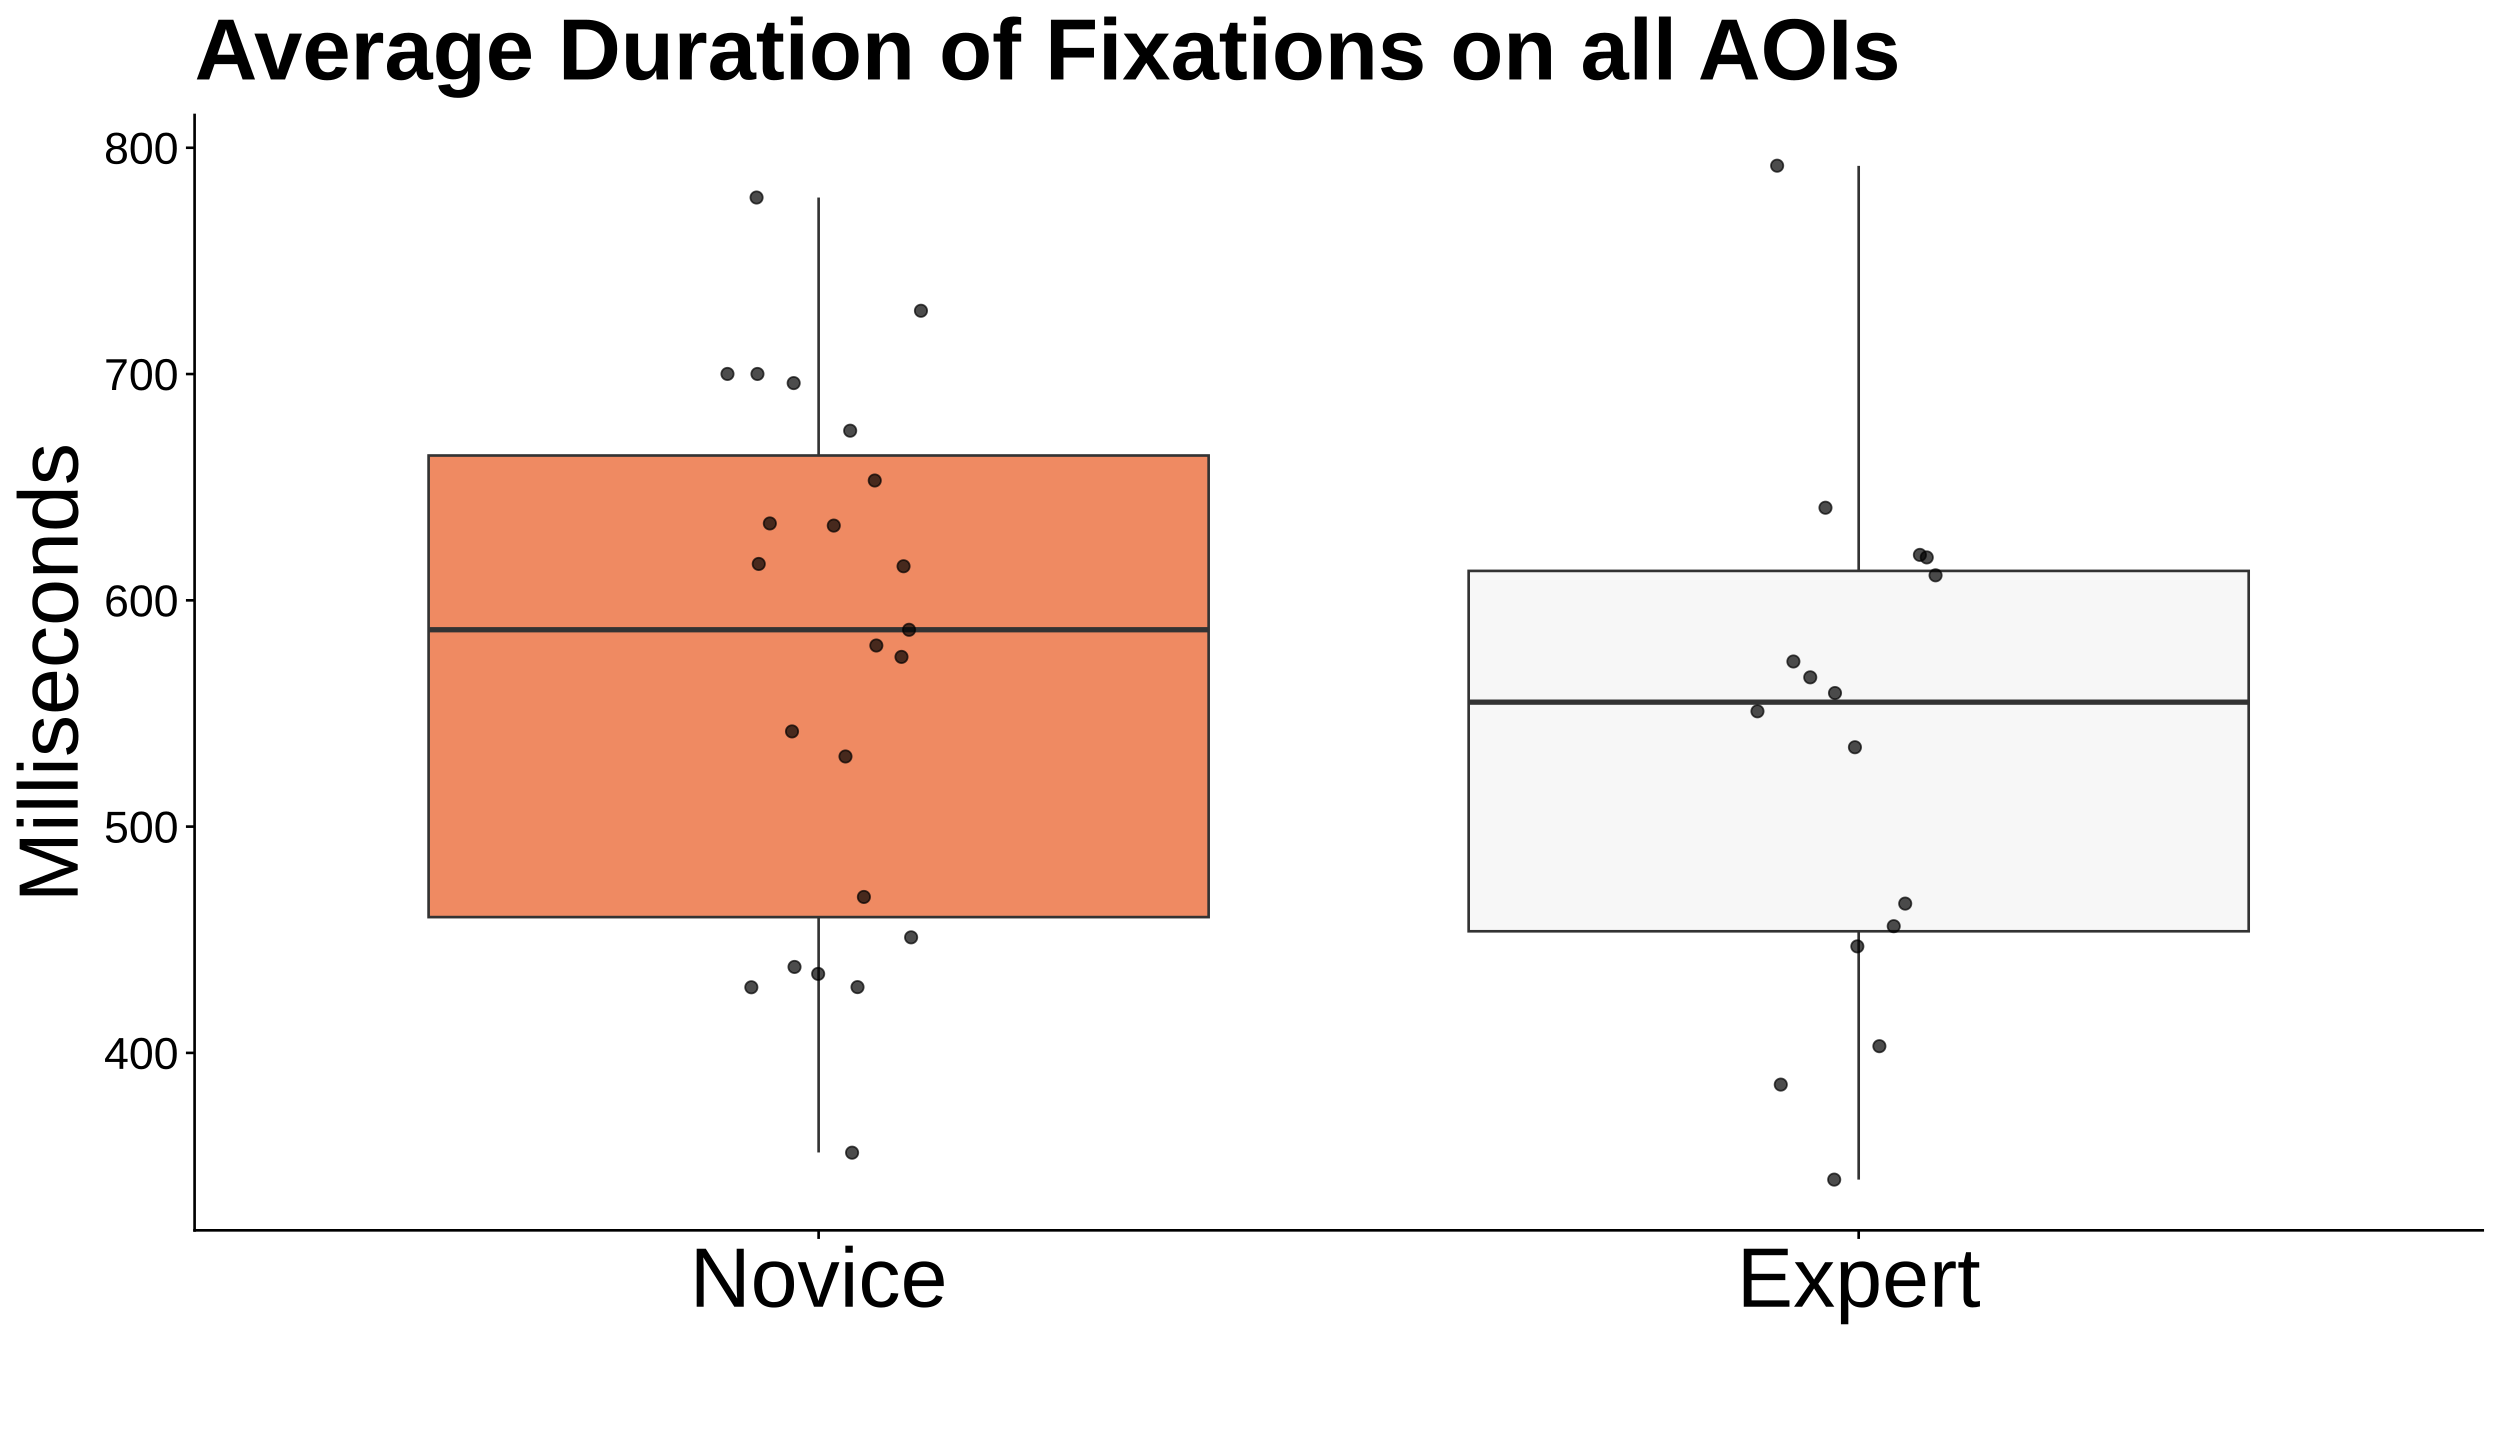
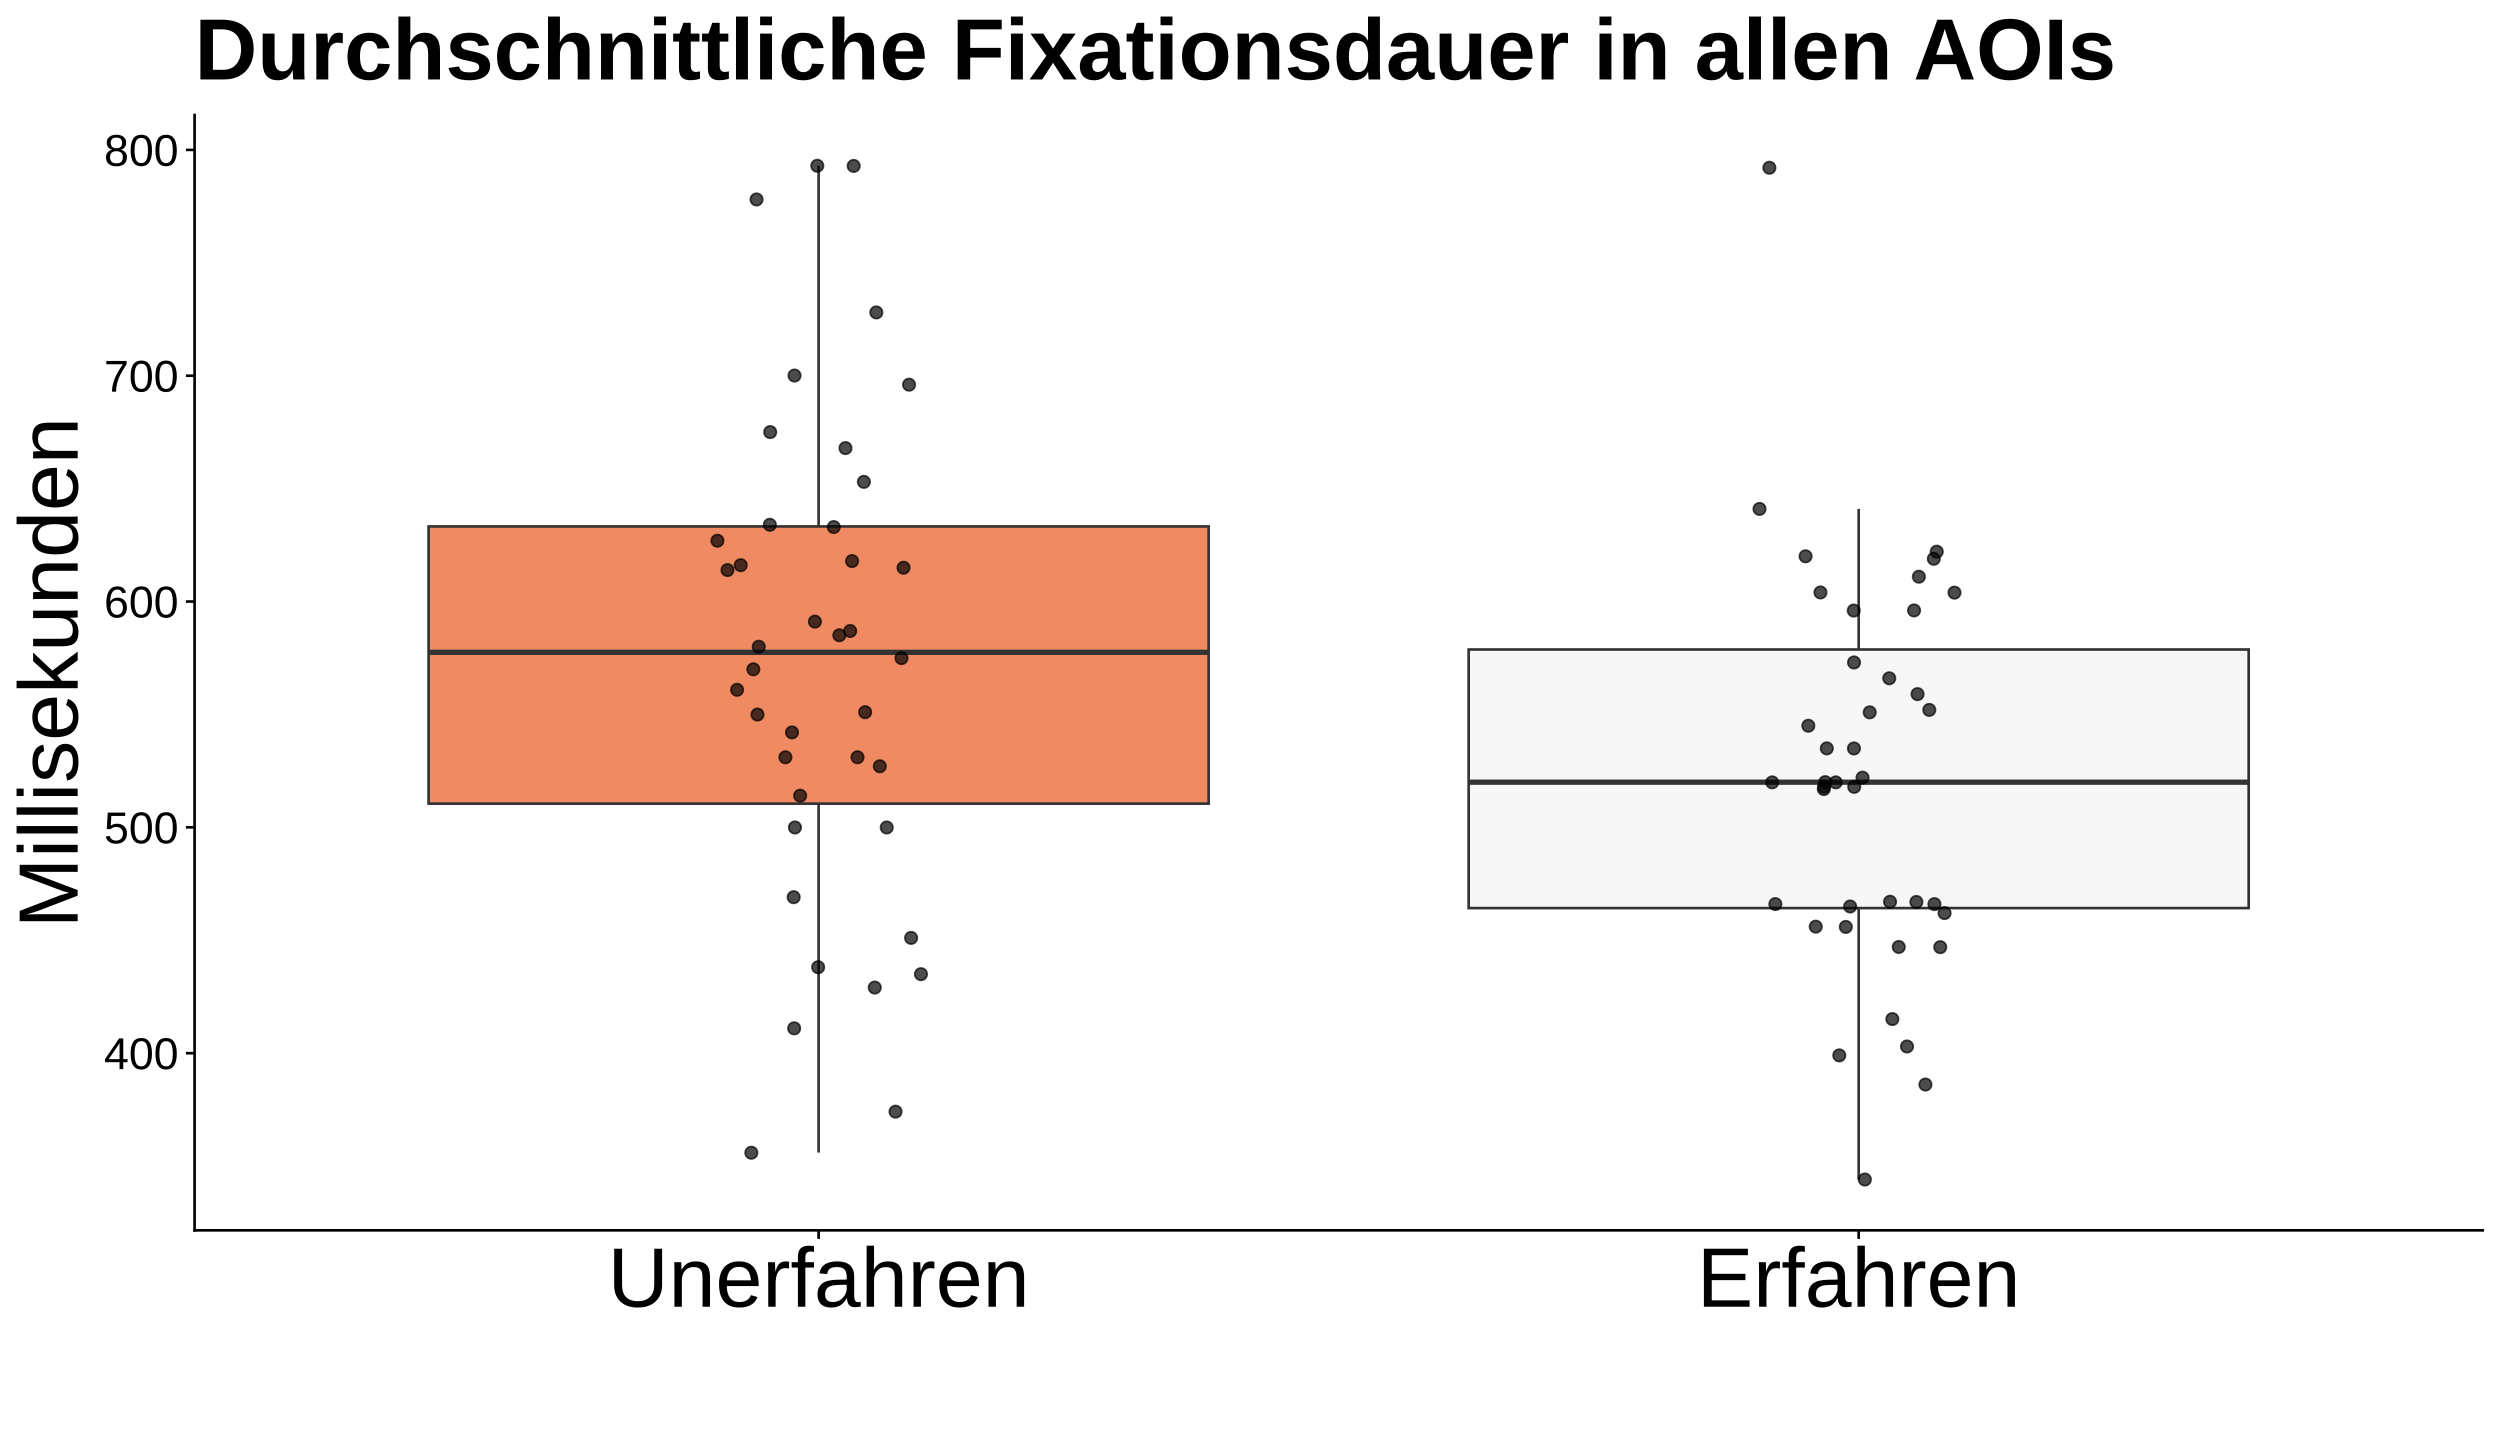
<svg xmlns="http://www.w3.org/2000/svg" class="svglite" width="1008.00pt" height="576.00pt" viewBox="0 0 1008.00 576.00">
  <defs>
    <style type="text/css">
    .svglite line, .svglite polyline, .svglite polygon, .svglite path, .svglite rect, .svglite circle {
      fill: none;
      stroke: #000000;
      stroke-linecap: round;
      stroke-linejoin: round;
      stroke-miterlimit: 10.00;
    }
    .svglite text {
      white-space: pre;
    }
  </style>
  </defs>
  <rect width="100%" height="100%" style="stroke: none; fill: none;" />
  <defs>
    <clipPath id="cpMC4wMHwxMDA4LjAwfDAuMDB8NTc2LjAw">
      <rect x="0.00" y="0.00" width="1008.00" height="576.00" />
    </clipPath>
  </defs>
  <g clip-path="url(#cpMC4wMHwxMDA4LjAwfDAuMDB8NTc2LjAw)">
</g>
  <defs>
    <clipPath id="cpNzguNDZ8MTAwMS4wM3w0Ni4zN3w0OTYuMDY=">
      <rect x="78.46" y="46.37" width="922.57" height="449.69" />
    </clipPath>
  </defs>
  <g clip-path="url(#cpNzguNDZ8MTAwMS4wM3w0Ni4zN3w0OTYuMDY=)">
-     <line x1="330.07" y1="183.66" x2="330.07" y2="79.65" style="stroke-width: 1.07; stroke: #333333; stroke-linecap: butt;" />
-     <line x1="330.07" y1="369.78" x2="330.07" y2="464.67" style="stroke-width: 1.07; stroke: #333333; stroke-linecap: butt;" />
-     <polygon points="172.81,183.66 172.81,369.78 487.32,369.78 487.32,183.66 172.81,183.66 " style="stroke-width: 1.07; stroke: #333333; stroke-linecap: butt; stroke-linejoin: miter; fill: #EF8A62;" />
-     <line x1="172.81" y1="253.91" x2="487.32" y2="253.91" style="stroke-width: 2.13; stroke: #333333; stroke-linecap: butt; stroke-linejoin: miter;" />
-     <line x1="749.42" y1="230.19" x2="749.42" y2="66.88" style="stroke-width: 1.07; stroke: #333333; stroke-linecap: butt;" />
-     <line x1="749.42" y1="375.49" x2="749.42" y2="475.62" style="stroke-width: 1.07; stroke: #333333; stroke-linecap: butt;" />
-     <polygon points="592.16,230.19 592.16,375.49 906.67,375.49 906.67,230.19 592.16,230.19 " style="stroke-width: 1.07; stroke: #333333; stroke-linecap: butt; stroke-linejoin: miter; fill: #F7F7F7;" />
-     <line x1="592.16" y1="283.11" x2="906.67" y2="283.11" style="stroke-width: 2.13; stroke: #333333; stroke-linecap: butt; stroke-linejoin: miter;" />
-     <circle cx="310.40" cy="211.05" r="2.49" style="stroke-width: 0.71; stroke: #000000; stroke-opacity: 0.70; fill: #000000; fill-opacity: 0.70;" />
-     <circle cx="319.34" cy="294.91" r="2.49" style="stroke-width: 0.71; stroke: #000000; stroke-opacity: 0.70; fill: #000000; fill-opacity: 0.70;" />
-     <circle cx="336.18" cy="211.92" r="2.49" style="stroke-width: 0.71; stroke: #000000; stroke-opacity: 0.70; fill: #000000; fill-opacity: 0.70;" />
-     <circle cx="364.31" cy="228.31" r="2.49" style="stroke-width: 0.71; stroke: #000000; stroke-opacity: 0.70; fill: #000000; fill-opacity: 0.70;" />
-     <circle cx="305.05" cy="79.64" r="2.49" style="stroke-width: 0.71; stroke: #000000; stroke-opacity: 0.70; fill: #000000; fill-opacity: 0.70;" />
-     <circle cx="363.48" cy="264.86" r="2.49" style="stroke-width: 0.71; stroke: #000000; stroke-opacity: 0.70; fill: #000000; fill-opacity: 0.70;" />
-     <circle cx="367.36" cy="377.94" r="2.49" style="stroke-width: 0.71; stroke: #000000; stroke-opacity: 0.70; fill: #000000; fill-opacity: 0.70;" />
-     <circle cx="343.56" cy="464.76" r="2.49" style="stroke-width: 0.71; stroke: #000000; stroke-opacity: 0.70; fill: #000000; fill-opacity: 0.70;" />
-     <circle cx="340.90" cy="305.01" r="2.49" style="stroke-width: 0.71; stroke: #000000; stroke-opacity: 0.70; fill: #000000; fill-opacity: 0.70;" />
-     <circle cx="293.32" cy="150.77" r="2.49" style="stroke-width: 0.71; stroke: #000000; stroke-opacity: 0.70; fill: #000000; fill-opacity: 0.70;" />
-     <circle cx="305.41" cy="150.78" r="2.49" style="stroke-width: 0.71; stroke: #000000; stroke-opacity: 0.70; fill: #000000; fill-opacity: 0.70;" />
-     <circle cx="302.94" cy="398.07" r="2.49" style="stroke-width: 0.71; stroke: #000000; stroke-opacity: 0.70; fill: #000000; fill-opacity: 0.70;" />
-     <circle cx="345.75" cy="398.00" r="2.49" style="stroke-width: 0.71; stroke: #000000; stroke-opacity: 0.70; fill: #000000; fill-opacity: 0.70;" />
-     <circle cx="320.35" cy="389.87" r="2.49" style="stroke-width: 0.71; stroke: #000000; stroke-opacity: 0.70; fill: #000000; fill-opacity: 0.70;" />
-     <circle cx="352.70" cy="193.74" r="2.49" style="stroke-width: 0.71; stroke: #000000; stroke-opacity: 0.70; fill: #000000; fill-opacity: 0.70;" />
-     <circle cx="329.88" cy="392.67" r="2.49" style="stroke-width: 0.71; stroke: #000000; stroke-opacity: 0.70; fill: #000000; fill-opacity: 0.70;" />
-     <circle cx="348.32" cy="361.65" r="2.49" style="stroke-width: 0.71; stroke: #000000; stroke-opacity: 0.70; fill: #000000; fill-opacity: 0.70;" />
-     <circle cx="371.33" cy="125.30" r="2.49" style="stroke-width: 0.71; stroke: #000000; stroke-opacity: 0.70; fill: #000000; fill-opacity: 0.70;" />
-     <circle cx="320.01" cy="154.46" r="2.49" style="stroke-width: 0.71; stroke: #000000; stroke-opacity: 0.70; fill: #000000; fill-opacity: 0.70;" />
-     <circle cx="353.34" cy="260.27" r="2.49" style="stroke-width: 0.71; stroke: #000000; stroke-opacity: 0.70; fill: #000000; fill-opacity: 0.70;" />
-     <circle cx="366.53" cy="253.93" r="2.49" style="stroke-width: 0.71; stroke: #000000; stroke-opacity: 0.70; fill: #000000; fill-opacity: 0.70;" />
-     <circle cx="305.93" cy="227.38" r="2.49" style="stroke-width: 0.71; stroke: #000000; stroke-opacity: 0.70; fill: #000000; fill-opacity: 0.70;" />
-     <circle cx="342.79" cy="173.66" r="2.49" style="stroke-width: 0.71; stroke: #000000; stroke-opacity: 0.70; fill: #000000; fill-opacity: 0.70;" />
-     <circle cx="718.01" cy="437.31" r="2.49" style="stroke-width: 0.71; stroke: #000000; stroke-opacity: 0.70; fill: #000000; fill-opacity: 0.70;" />
-     <circle cx="729.89" cy="273.10" r="2.49" style="stroke-width: 0.71; stroke: #000000; stroke-opacity: 0.70; fill: #000000; fill-opacity: 0.70;" />
-     <circle cx="739.87" cy="279.43" r="2.49" style="stroke-width: 0.71; stroke: #000000; stroke-opacity: 0.70; fill: #000000; fill-opacity: 0.70;" />
-     <circle cx="708.61" cy="286.80" r="2.49" style="stroke-width: 0.71; stroke: #000000; stroke-opacity: 0.70; fill: #000000; fill-opacity: 0.70;" />
-     <circle cx="739.55" cy="475.62" r="2.49" style="stroke-width: 0.71; stroke: #000000; stroke-opacity: 0.70; fill: #000000; fill-opacity: 0.70;" />
-     <circle cx="780.42" cy="231.97" r="2.49" style="stroke-width: 0.71; stroke: #000000; stroke-opacity: 0.70; fill: #000000; fill-opacity: 0.70;" />
-     <circle cx="736.03" cy="204.72" r="2.49" style="stroke-width: 0.71; stroke: #000000; stroke-opacity: 0.70; fill: #000000; fill-opacity: 0.70;" />
-     <circle cx="747.91" cy="301.29" r="2.49" style="stroke-width: 0.71; stroke: #000000; stroke-opacity: 0.70; fill: #000000; fill-opacity: 0.70;" />
-     <circle cx="757.77" cy="421.82" r="2.49" style="stroke-width: 0.71; stroke: #000000; stroke-opacity: 0.70; fill: #000000; fill-opacity: 0.70;" />
-     <circle cx="748.88" cy="381.58" r="2.49" style="stroke-width: 0.71; stroke: #000000; stroke-opacity: 0.70; fill: #000000; fill-opacity: 0.70;" />
-     <circle cx="723.10" cy="266.71" r="2.49" style="stroke-width: 0.71; stroke: #000000; stroke-opacity: 0.70; fill: #000000; fill-opacity: 0.70;" />
-     <circle cx="776.87" cy="224.75" r="2.49" style="stroke-width: 0.71; stroke: #000000; stroke-opacity: 0.70; fill: #000000; fill-opacity: 0.70;" />
-     <circle cx="763.55" cy="373.44" r="2.49" style="stroke-width: 0.71; stroke: #000000; stroke-opacity: 0.70; fill: #000000; fill-opacity: 0.70;" />
-     <circle cx="774.10" cy="223.73" r="2.49" style="stroke-width: 0.71; stroke: #000000; stroke-opacity: 0.70; fill: #000000; fill-opacity: 0.70;" />
-     <circle cx="716.54" cy="66.81" r="2.49" style="stroke-width: 0.71; stroke: #000000; stroke-opacity: 0.70; fill: #000000; fill-opacity: 0.70;" />
-     <circle cx="768.18" cy="364.33" r="2.49" style="stroke-width: 0.71; stroke: #000000; stroke-opacity: 0.70; fill: #000000; fill-opacity: 0.70;" />
+     <line x1="330.07" y1="212.26" x2="330.07" y2="66.81" style="stroke-width: 1.07; stroke: #333333; stroke-linecap: butt;" />
+     <line x1="330.07" y1="324.03" x2="330.07" y2="464.70" style="stroke-width: 1.07; stroke: #333333; stroke-linecap: butt;" />
+     <polygon points="172.81,212.26 172.81,324.03 487.32,324.03 487.32,212.26 172.81,212.26 " style="stroke-width: 1.07; stroke: #333333; stroke-linecap: butt; stroke-linejoin: miter; fill: #EF8A62;" />
+     <line x1="172.81" y1="263.02" x2="487.32" y2="263.02" style="stroke-width: 2.13; stroke: #333333; stroke-linecap: butt; stroke-linejoin: miter;" />
+     <line x1="749.42" y1="261.88" x2="749.42" y2="205.21" style="stroke-width: 1.07; stroke: #333333; stroke-linecap: butt;" />
+     <line x1="749.42" y1="366.14" x2="749.42" y2="475.62" style="stroke-width: 1.07; stroke: #333333; stroke-linecap: butt;" />
+     <polygon points="592.16,261.88 592.16,366.14 906.67,366.14 906.67,261.88 592.16,261.88 " style="stroke-width: 1.07; stroke: #333333; stroke-linecap: butt; stroke-linejoin: miter; fill: #F7F7F7;" />
+     <line x1="592.16" y1="315.38" x2="906.67" y2="315.38" style="stroke-width: 2.13; stroke: #333333; stroke-linecap: butt; stroke-linejoin: miter;" />
+     <circle cx="310.40" cy="211.59" r="2.49" style="stroke-width: 0.71; stroke: #000000; stroke-opacity: 0.70; fill: #000000; fill-opacity: 0.70;" />
+     <circle cx="319.34" cy="295.31" r="2.49" style="stroke-width: 0.71; stroke: #000000; stroke-opacity: 0.70; fill: #000000; fill-opacity: 0.70;" />
+     <circle cx="336.18" cy="212.51" r="2.49" style="stroke-width: 0.71; stroke: #000000; stroke-opacity: 0.70; fill: #000000; fill-opacity: 0.70;" />
+     <circle cx="364.31" cy="228.91" r="2.49" style="stroke-width: 0.71; stroke: #000000; stroke-opacity: 0.70; fill: #000000; fill-opacity: 0.70;" />
+     <circle cx="305.05" cy="80.42" r="2.49" style="stroke-width: 0.71; stroke: #000000; stroke-opacity: 0.70; fill: #000000; fill-opacity: 0.70;" />
+     <circle cx="363.48" cy="265.35" r="2.49" style="stroke-width: 0.71; stroke: #000000; stroke-opacity: 0.70; fill: #000000; fill-opacity: 0.70;" />
+     <circle cx="367.36" cy="378.16" r="2.49" style="stroke-width: 0.71; stroke: #000000; stroke-opacity: 0.70; fill: #000000; fill-opacity: 0.70;" />
+     <circle cx="343.56" cy="226.22" r="2.49" style="stroke-width: 0.71; stroke: #000000; stroke-opacity: 0.70; fill: #000000; fill-opacity: 0.70;" />
+     <circle cx="340.90" cy="180.67" r="2.49" style="stroke-width: 0.71; stroke: #000000; stroke-opacity: 0.70; fill: #000000; fill-opacity: 0.70;" />
+     <circle cx="293.32" cy="229.85" r="2.49" style="stroke-width: 0.71; stroke: #000000; stroke-opacity: 0.70; fill: #000000; fill-opacity: 0.70;" />
+     <circle cx="305.41" cy="288.11" r="2.49" style="stroke-width: 0.71; stroke: #000000; stroke-opacity: 0.70; fill: #000000; fill-opacity: 0.70;" />
+     <circle cx="302.94" cy="464.78" r="2.49" style="stroke-width: 0.71; stroke: #000000; stroke-opacity: 0.70; fill: #000000; fill-opacity: 0.70;" />
+     <circle cx="345.75" cy="305.33" r="2.49" style="stroke-width: 0.71; stroke: #000000; stroke-opacity: 0.70; fill: #000000; fill-opacity: 0.70;" />
+     <circle cx="320.35" cy="151.42" r="2.49" style="stroke-width: 0.71; stroke: #000000; stroke-opacity: 0.70; fill: #000000; fill-opacity: 0.70;" />
+     <circle cx="352.70" cy="398.18" r="2.49" style="stroke-width: 0.71; stroke: #000000; stroke-opacity: 0.70; fill: #000000; fill-opacity: 0.70;" />
+     <circle cx="329.88" cy="389.98" r="2.49" style="stroke-width: 0.71; stroke: #000000; stroke-opacity: 0.70; fill: #000000; fill-opacity: 0.70;" />
+     <circle cx="348.32" cy="194.29" r="2.49" style="stroke-width: 0.71; stroke: #000000; stroke-opacity: 0.70; fill: #000000; fill-opacity: 0.70;" />
+     <circle cx="371.33" cy="392.78" r="2.49" style="stroke-width: 0.71; stroke: #000000; stroke-opacity: 0.70; fill: #000000; fill-opacity: 0.70;" />
+     <circle cx="320.01" cy="361.75" r="2.49" style="stroke-width: 0.71; stroke: #000000; stroke-opacity: 0.70; fill: #000000; fill-opacity: 0.70;" />
+     <circle cx="353.34" cy="125.97" r="2.49" style="stroke-width: 0.71; stroke: #000000; stroke-opacity: 0.70; fill: #000000; fill-opacity: 0.70;" />
+     <circle cx="366.53" cy="155.10" r="2.49" style="stroke-width: 0.71; stroke: #000000; stroke-opacity: 0.70; fill: #000000; fill-opacity: 0.70;" />
+     <circle cx="305.93" cy="260.77" r="2.49" style="stroke-width: 0.71; stroke: #000000; stroke-opacity: 0.70; fill: #000000; fill-opacity: 0.70;" />
+     <circle cx="342.79" cy="254.41" r="2.49" style="stroke-width: 0.71; stroke: #000000; stroke-opacity: 0.70; fill: #000000; fill-opacity: 0.70;" />
+     <circle cx="298.66" cy="227.88" r="2.49" style="stroke-width: 0.71; stroke: #000000; stroke-opacity: 0.70; fill: #000000; fill-opacity: 0.70;" />
+     <circle cx="310.55" cy="174.22" r="2.49" style="stroke-width: 0.71; stroke: #000000; stroke-opacity: 0.70; fill: #000000; fill-opacity: 0.70;" />
+     <circle cx="320.52" cy="333.64" r="2.49" style="stroke-width: 0.71; stroke: #000000; stroke-opacity: 0.70; fill: #000000; fill-opacity: 0.70;" />
+     <circle cx="289.26" cy="218.02" r="2.49" style="stroke-width: 0.71; stroke: #000000; stroke-opacity: 0.70; fill: #000000; fill-opacity: 0.70;" />
+     <circle cx="320.21" cy="414.62" r="2.49" style="stroke-width: 0.71; stroke: #000000; stroke-opacity: 0.70; fill: #000000; fill-opacity: 0.70;" />
+     <circle cx="361.08" cy="448.23" r="2.49" style="stroke-width: 0.71; stroke: #000000; stroke-opacity: 0.70; fill: #000000; fill-opacity: 0.70;" />
+     <circle cx="316.68" cy="305.34" r="2.49" style="stroke-width: 0.71; stroke: #000000; stroke-opacity: 0.70; fill: #000000; fill-opacity: 0.70;" />
+     <circle cx="328.57" cy="250.64" r="2.49" style="stroke-width: 0.71; stroke: #000000; stroke-opacity: 0.70; fill: #000000; fill-opacity: 0.70;" />
+     <circle cx="338.42" cy="256.15" r="2.49" style="stroke-width: 0.71; stroke: #000000; stroke-opacity: 0.70; fill: #000000; fill-opacity: 0.70;" />
+     <circle cx="329.53" cy="66.84" r="2.49" style="stroke-width: 0.71; stroke: #000000; stroke-opacity: 0.70; fill: #000000; fill-opacity: 0.70;" />
+     <circle cx="303.75" cy="269.86" r="2.49" style="stroke-width: 0.71; stroke: #000000; stroke-opacity: 0.70; fill: #000000; fill-opacity: 0.70;" />
+     <circle cx="357.53" cy="333.65" r="2.49" style="stroke-width: 0.71; stroke: #000000; stroke-opacity: 0.70; fill: #000000; fill-opacity: 0.70;" />
+     <circle cx="344.20" cy="66.90" r="2.49" style="stroke-width: 0.71; stroke: #000000; stroke-opacity: 0.70; fill: #000000; fill-opacity: 0.70;" />
+     <circle cx="354.75" cy="308.96" r="2.49" style="stroke-width: 0.71; stroke: #000000; stroke-opacity: 0.70; fill: #000000; fill-opacity: 0.70;" />
+     <circle cx="297.19" cy="278.12" r="2.49" style="stroke-width: 0.71; stroke: #000000; stroke-opacity: 0.70; fill: #000000; fill-opacity: 0.70;" />
+     <circle cx="348.83" cy="287.16" r="2.49" style="stroke-width: 0.71; stroke: #000000; stroke-opacity: 0.70; fill: #000000; fill-opacity: 0.70;" />
+     <circle cx="322.63" cy="320.81" r="2.49" style="stroke-width: 0.71; stroke: #000000; stroke-opacity: 0.70; fill: #000000; fill-opacity: 0.70;" />
+     <circle cx="776.33" cy="437.29" r="2.49" style="stroke-width: 0.71; stroke: #000000; stroke-opacity: 0.70; fill: #000000; fill-opacity: 0.70;" />
+     <circle cx="761.75" cy="273.49" r="2.49" style="stroke-width: 0.71; stroke: #000000; stroke-opacity: 0.70; fill: #000000; fill-opacity: 0.70;" />
+     <circle cx="773.15" cy="279.87" r="2.49" style="stroke-width: 0.71; stroke: #000000; stroke-opacity: 0.70; fill: #000000; fill-opacity: 0.70;" />
+     <circle cx="753.87" cy="287.21" r="2.49" style="stroke-width: 0.71; stroke: #000000; stroke-opacity: 0.70; fill: #000000; fill-opacity: 0.70;" />
+     <circle cx="751.91" cy="475.58" r="2.49" style="stroke-width: 0.71; stroke: #000000; stroke-opacity: 0.70; fill: #000000; fill-opacity: 0.70;" />
+     <circle cx="773.69" cy="232.53" r="2.49" style="stroke-width: 0.71; stroke: #000000; stroke-opacity: 0.70; fill: #000000; fill-opacity: 0.70;" />
+     <circle cx="709.44" cy="205.20" r="2.49" style="stroke-width: 0.71; stroke: #000000; stroke-opacity: 0.70; fill: #000000; fill-opacity: 0.70;" />
+     <circle cx="747.51" cy="301.77" r="2.49" style="stroke-width: 0.71; stroke: #000000; stroke-opacity: 0.70; fill: #000000; fill-opacity: 0.70;" />
+     <circle cx="768.90" cy="421.95" r="2.49" style="stroke-width: 0.71; stroke: #000000; stroke-opacity: 0.70; fill: #000000; fill-opacity: 0.70;" />
+     <circle cx="765.58" cy="381.82" r="2.49" style="stroke-width: 0.71; stroke: #000000; stroke-opacity: 0.70; fill: #000000; fill-opacity: 0.70;" />
+     <circle cx="747.54" cy="267.11" r="2.49" style="stroke-width: 0.71; stroke: #000000; stroke-opacity: 0.70; fill: #000000; fill-opacity: 0.70;" />
+     <circle cx="779.71" cy="225.31" r="2.49" style="stroke-width: 0.71; stroke: #000000; stroke-opacity: 0.70; fill: #000000; fill-opacity: 0.70;" />
+     <circle cx="744.23" cy="373.73" r="2.49" style="stroke-width: 0.71; stroke: #000000; stroke-opacity: 0.70; fill: #000000; fill-opacity: 0.70;" />
+     <circle cx="728.01" cy="224.30" r="2.49" style="stroke-width: 0.71; stroke: #000000; stroke-opacity: 0.70; fill: #000000; fill-opacity: 0.70;" />
+     <circle cx="713.41" cy="67.64" r="2.49" style="stroke-width: 0.71; stroke: #000000; stroke-opacity: 0.70; fill: #000000; fill-opacity: 0.70;" />
+     <circle cx="715.82" cy="364.52" r="2.49" style="stroke-width: 0.71; stroke: #000000; stroke-opacity: 0.70; fill: #000000; fill-opacity: 0.70;" />
+     <circle cx="734.01" cy="238.88" r="2.49" style="stroke-width: 0.71; stroke: #000000; stroke-opacity: 0.70; fill: #000000; fill-opacity: 0.70;" />
+     <circle cx="750.98" cy="313.55" r="2.49" style="stroke-width: 0.71; stroke: #000000; stroke-opacity: 0.70; fill: #000000; fill-opacity: 0.70;" />
+     <circle cx="763.00" cy="410.89" r="2.49" style="stroke-width: 0.71; stroke: #000000; stroke-opacity: 0.70; fill: #000000; fill-opacity: 0.70;" />
+     <circle cx="741.60" cy="425.54" r="2.49" style="stroke-width: 0.71; stroke: #000000; stroke-opacity: 0.70; fill: #000000; fill-opacity: 0.70;" />
+     <circle cx="784.05" cy="368.15" r="2.49" style="stroke-width: 0.71; stroke: #000000; stroke-opacity: 0.70; fill: #000000; fill-opacity: 0.70;" />
+     <circle cx="732.11" cy="373.63" r="2.49" style="stroke-width: 0.71; stroke: #000000; stroke-opacity: 0.70; fill: #000000; fill-opacity: 0.70;" />
+     <circle cx="745.98" cy="365.50" r="2.49" style="stroke-width: 0.71; stroke: #000000; stroke-opacity: 0.70; fill: #000000; fill-opacity: 0.70;" />
+     <circle cx="735.36" cy="318.15" r="2.49" style="stroke-width: 0.71; stroke: #000000; stroke-opacity: 0.70; fill: #000000; fill-opacity: 0.70;" />
+     <circle cx="762.07" cy="363.59" r="2.49" style="stroke-width: 0.71; stroke: #000000; stroke-opacity: 0.70; fill: #000000; fill-opacity: 0.70;" />
+     <circle cx="729.12" cy="292.62" r="2.49" style="stroke-width: 0.71; stroke: #000000; stroke-opacity: 0.70; fill: #000000; fill-opacity: 0.70;" />
+     <circle cx="747.62" cy="317.26" r="2.49" style="stroke-width: 0.71; stroke: #000000; stroke-opacity: 0.70; fill: #000000; fill-opacity: 0.70;" />
+     <circle cx="771.75" cy="246.13" r="2.49" style="stroke-width: 0.71; stroke: #000000; stroke-opacity: 0.70; fill: #000000; fill-opacity: 0.70;" />
+     <circle cx="714.55" cy="315.45" r="2.49" style="stroke-width: 0.71; stroke: #000000; stroke-opacity: 0.70; fill: #000000; fill-opacity: 0.70;" />
+     <circle cx="780.90" cy="222.44" r="2.49" style="stroke-width: 0.71; stroke: #000000; stroke-opacity: 0.70; fill: #000000; fill-opacity: 0.70;" />
+     <circle cx="735.92" cy="315.35" r="2.49" style="stroke-width: 0.71; stroke: #000000; stroke-opacity: 0.70; fill: #000000; fill-opacity: 0.70;" />
+     <circle cx="777.89" cy="286.23" r="2.49" style="stroke-width: 0.71; stroke: #000000; stroke-opacity: 0.70; fill: #000000; fill-opacity: 0.70;" />
+     <circle cx="736.56" cy="301.75" r="2.49" style="stroke-width: 0.71; stroke: #000000; stroke-opacity: 0.70; fill: #000000; fill-opacity: 0.70;" />
+     <circle cx="735.48" cy="317.21" r="2.49" style="stroke-width: 0.71; stroke: #000000; stroke-opacity: 0.70; fill: #000000; fill-opacity: 0.70;" />
+     <circle cx="747.43" cy="246.18" r="2.49" style="stroke-width: 0.71; stroke: #000000; stroke-opacity: 0.70; fill: #000000; fill-opacity: 0.70;" />
+     <circle cx="782.31" cy="381.90" r="2.49" style="stroke-width: 0.71; stroke: #000000; stroke-opacity: 0.70; fill: #000000; fill-opacity: 0.70;" />
+     <circle cx="779.97" cy="364.54" r="2.49" style="stroke-width: 0.71; stroke: #000000; stroke-opacity: 0.70; fill: #000000; fill-opacity: 0.70;" />
+     <circle cx="740.19" cy="315.45" r="2.49" style="stroke-width: 0.71; stroke: #000000; stroke-opacity: 0.70; fill: #000000; fill-opacity: 0.70;" />
+     <circle cx="772.68" cy="363.67" r="2.49" style="stroke-width: 0.71; stroke: #000000; stroke-opacity: 0.70; fill: #000000; fill-opacity: 0.70;" />
+     <circle cx="788.05" cy="238.95" r="2.49" style="stroke-width: 0.71; stroke: #000000; stroke-opacity: 0.70; fill: #000000; fill-opacity: 0.70;" />
  </g>
  <g clip-path="url(#cpMC4wMHwxMDA4LjAwfDAuMDB8NTc2LjAw)">
    <polyline points="78.46,496.06 78.46,46.37 " style="stroke-width: 1.07; stroke-linecap: square;" />
-     <text x="71.98" y="430.97" text-anchor="end" style="font-size: 18.00px; font-family: &quot;Arial&quot;;" textLength="30.02px" lengthAdjust="spacingAndGlyphs">400</text>
-     <text x="71.98" y="339.73" text-anchor="end" style="font-size: 18.00px; font-family: &quot;Arial&quot;;" textLength="30.02px" lengthAdjust="spacingAndGlyphs">500</text>
-     <text x="71.98" y="248.50" text-anchor="end" style="font-size: 18.00px; font-family: &quot;Arial&quot;;" textLength="30.02px" lengthAdjust="spacingAndGlyphs">600</text>
-     <text x="71.98" y="157.26" text-anchor="end" style="font-size: 18.00px; font-family: &quot;Arial&quot;;" textLength="30.02px" lengthAdjust="spacingAndGlyphs">700</text>
-     <text x="71.98" y="66.02" text-anchor="end" style="font-size: 18.00px; font-family: &quot;Arial&quot;;" textLength="30.02px" lengthAdjust="spacingAndGlyphs">800</text>
-     <polyline points="74.97,424.53 78.46,424.53 " style="stroke-width: 1.07; stroke-linecap: butt;" />
-     <polyline points="74.97,333.29 78.46,333.29 " style="stroke-width: 1.07; stroke-linecap: butt;" />
-     <polyline points="74.97,242.05 78.46,242.05 " style="stroke-width: 1.07; stroke-linecap: butt;" />
-     <polyline points="74.97,150.81 78.46,150.81 " style="stroke-width: 1.07; stroke-linecap: butt;" />
-     <polyline points="74.97,59.58 78.46,59.58 " style="stroke-width: 1.07; stroke-linecap: butt;" />
+     <text x="71.98" y="431.08" text-anchor="end" style="font-size: 18.00px; font-family: &quot;Arial&quot;;" textLength="30.02px" lengthAdjust="spacingAndGlyphs">400</text>
+     <text x="71.98" y="340.03" text-anchor="end" style="font-size: 18.00px; font-family: &quot;Arial&quot;;" textLength="30.02px" lengthAdjust="spacingAndGlyphs">500</text>
+     <text x="71.98" y="248.98" text-anchor="end" style="font-size: 18.00px; font-family: &quot;Arial&quot;;" textLength="30.02px" lengthAdjust="spacingAndGlyphs">600</text>
+     <text x="71.98" y="157.93" text-anchor="end" style="font-size: 18.00px; font-family: &quot;Arial&quot;;" textLength="30.02px" lengthAdjust="spacingAndGlyphs">700</text>
+     <text x="71.98" y="66.88" text-anchor="end" style="font-size: 18.00px; font-family: &quot;Arial&quot;;" textLength="30.02px" lengthAdjust="spacingAndGlyphs">800</text>
+     <polyline points="74.97,424.64 78.46,424.64 " style="stroke-width: 1.07; stroke-linecap: butt;" />
+     <polyline points="74.97,333.59 78.46,333.59 " style="stroke-width: 1.07; stroke-linecap: butt;" />
+     <polyline points="74.97,242.54 78.46,242.54 " style="stroke-width: 1.07; stroke-linecap: butt;" />
+     <polyline points="74.97,151.49 78.46,151.49 " style="stroke-width: 1.07; stroke-linecap: butt;" />
+     <polyline points="74.97,60.44 78.46,60.44 " style="stroke-width: 1.07; stroke-linecap: butt;" />
    <polyline points="78.46,496.06 1001.03,496.06 " style="stroke-width: 1.07; stroke-linecap: square;" />
    <polyline points="330.07,499.55 330.07,496.06 " style="stroke-width: 1.07; stroke-linecap: butt;" />
    <polyline points="749.42,499.55 749.42,496.06 " style="stroke-width: 1.07; stroke-linecap: butt;" />
-     <text x="330.07" y="526.88" text-anchor="middle" style="font-size: 34.00px; font-family: &quot;Arial&quot;;" textLength="103.92px" lengthAdjust="spacingAndGlyphs">Novice</text>
-     <text x="749.42" y="526.88" text-anchor="middle" style="font-size: 34.00px; font-family: &quot;Arial&quot;;" textLength="98.26px" lengthAdjust="spacingAndGlyphs">Expert</text>
-     <text transform="translate(31.32,271.22) rotate(-90)" text-anchor="middle" style="font-size: 34.00px; font-family: &quot;Arial&quot;;" textLength="185.16px" lengthAdjust="spacingAndGlyphs">Milliseconds</text>
-     <text x="78.46" y="32.03" style="font-size: 35.00px; font-weight: bold; font-family: &quot;Arial&quot;;" textLength="687.77px" lengthAdjust="spacingAndGlyphs">Average Duration of Fixations on all AOIs</text>
+     <text x="330.07" y="526.88" text-anchor="middle" style="font-size: 34.00px; font-family: &quot;Arial&quot;;" textLength="170.08px" lengthAdjust="spacingAndGlyphs">Unerfahren</text>
+     <text x="749.42" y="526.88" text-anchor="middle" style="font-size: 34.00px; font-family: &quot;Arial&quot;;" textLength="130.39px" lengthAdjust="spacingAndGlyphs">Erfahren</text>
+     <text transform="translate(31.32,271.22) rotate(-90)" text-anchor="middle" style="font-size: 34.00px; font-family: &quot;Arial&quot;;" textLength="205.97px" lengthAdjust="spacingAndGlyphs">Millisekunden</text>
+     <text x="78.46" y="32.03" style="font-size: 35.00px; font-weight: bold; font-family: &quot;Arial&quot;;" textLength="774.66px" lengthAdjust="spacingAndGlyphs">Durchschnittliche Fixationsdauer in allen AOIs</text>
  </g>
</svg>
